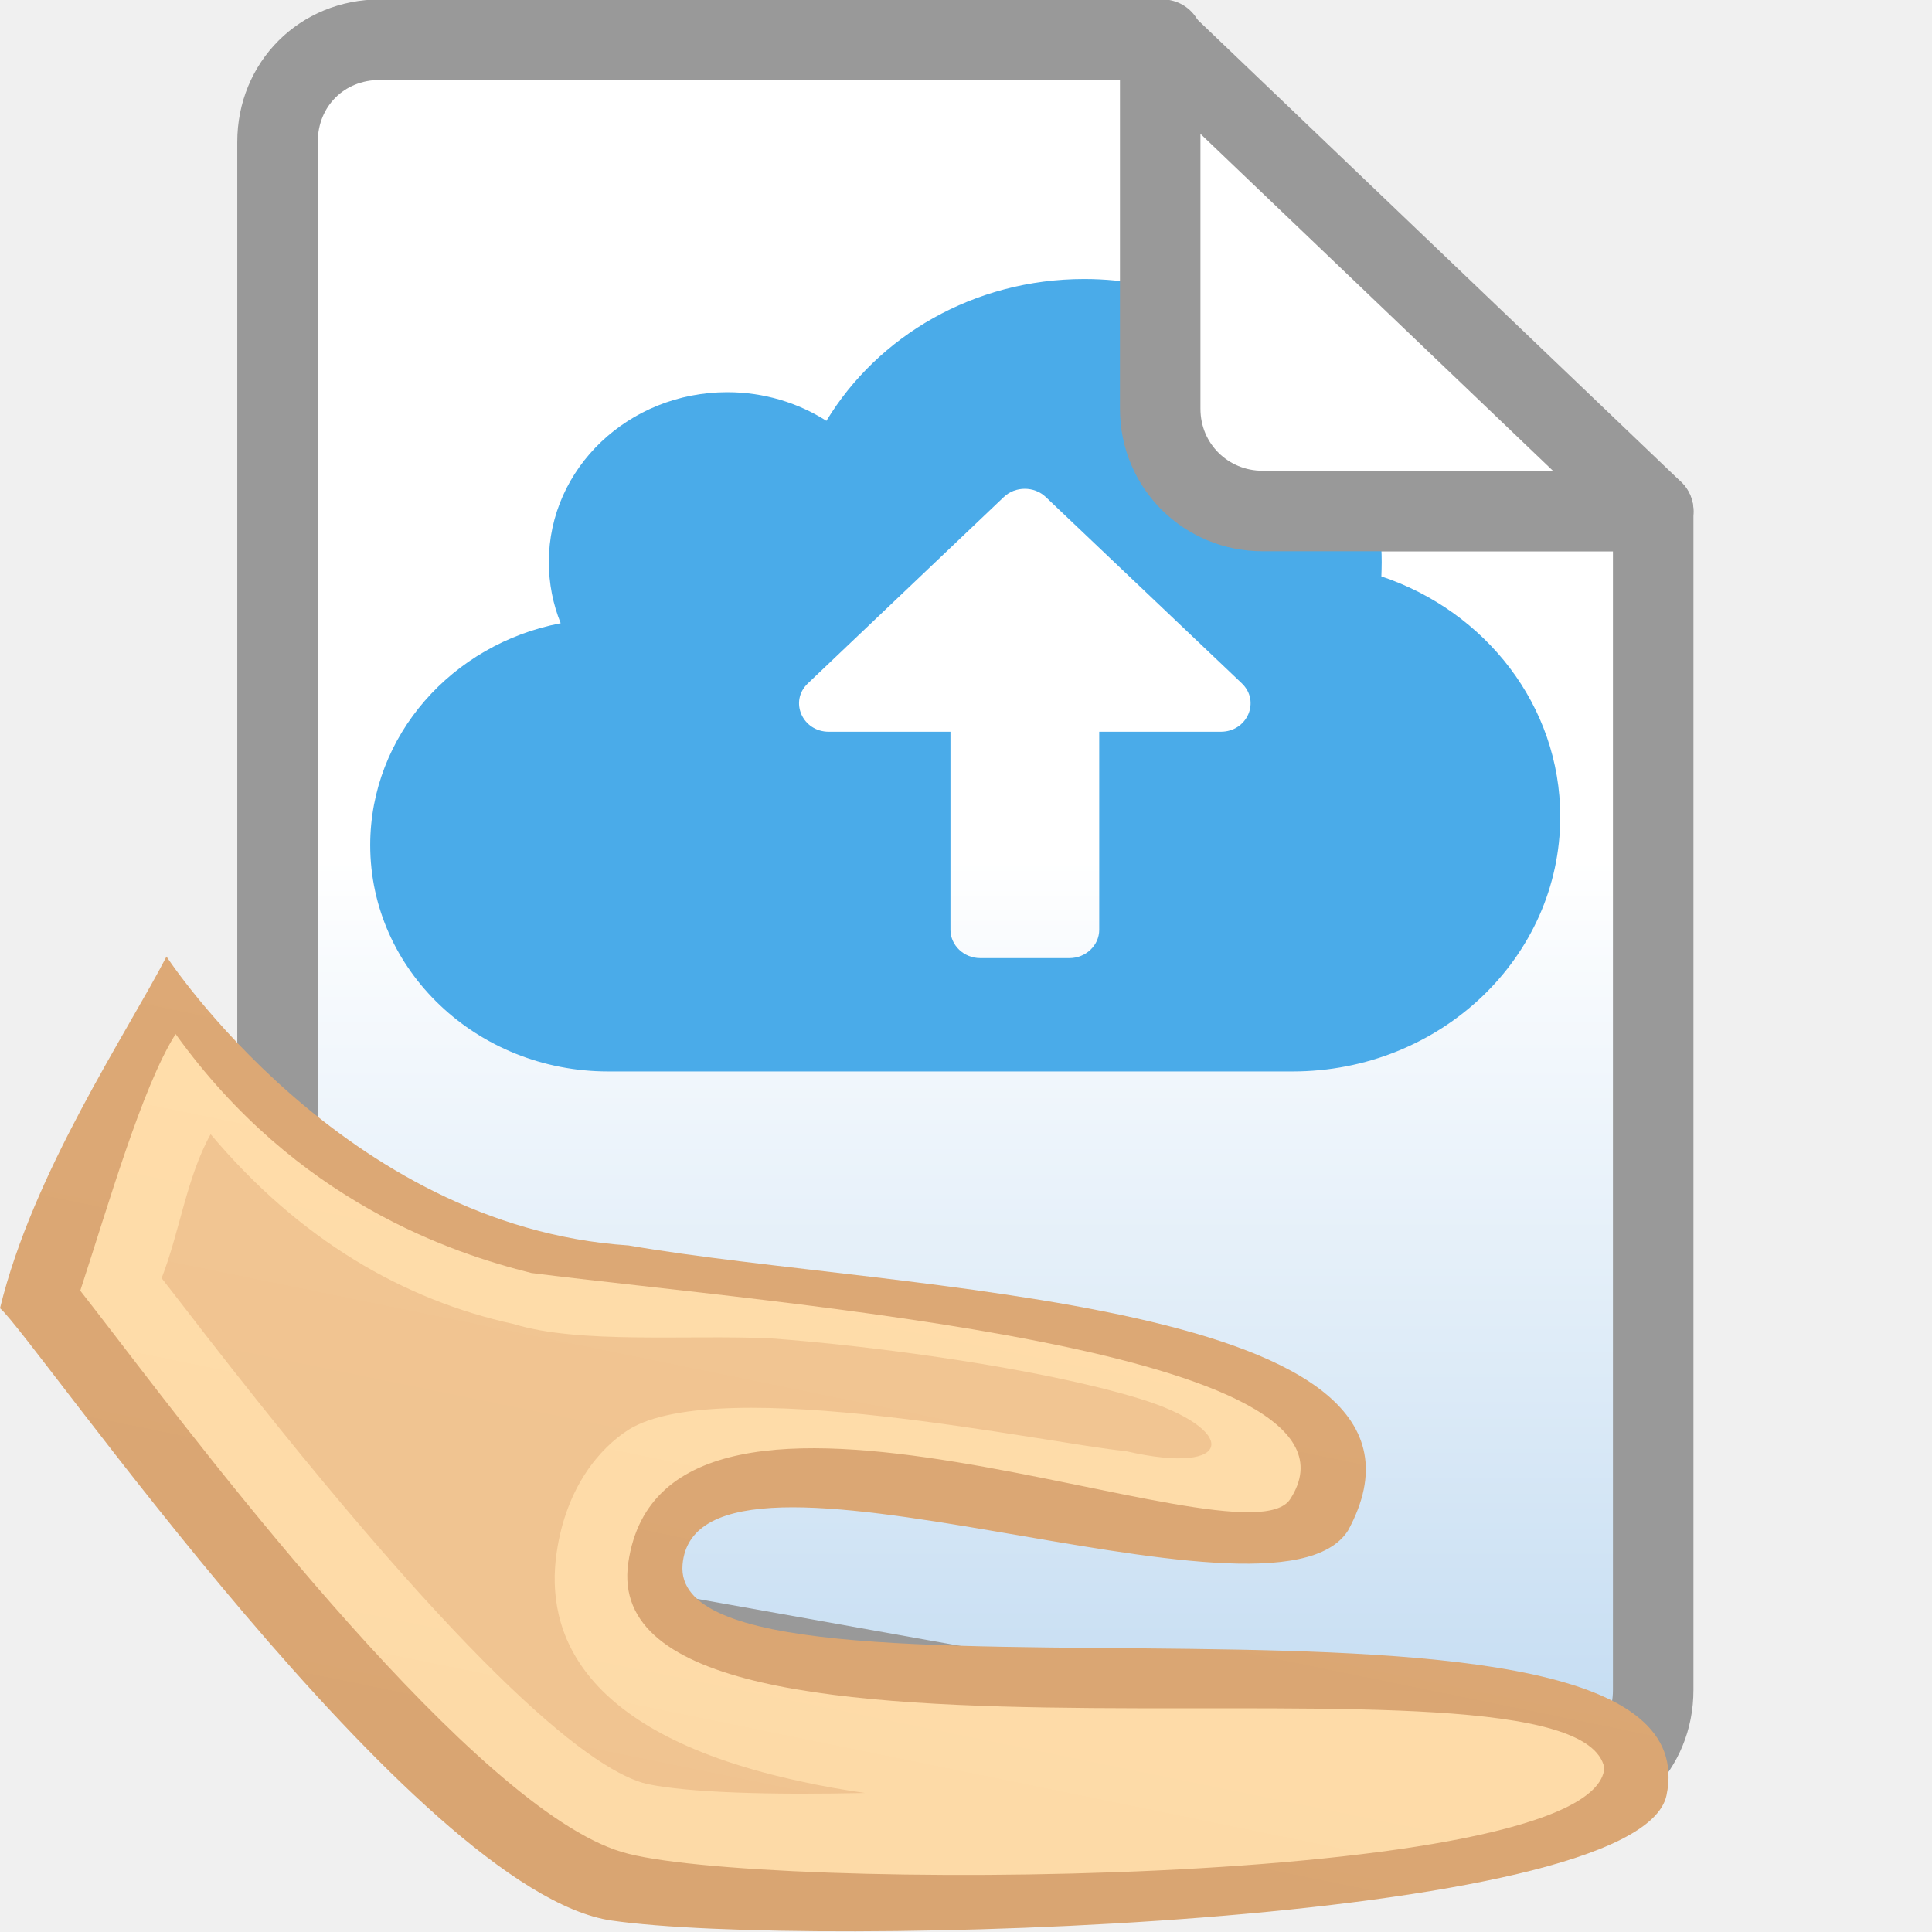
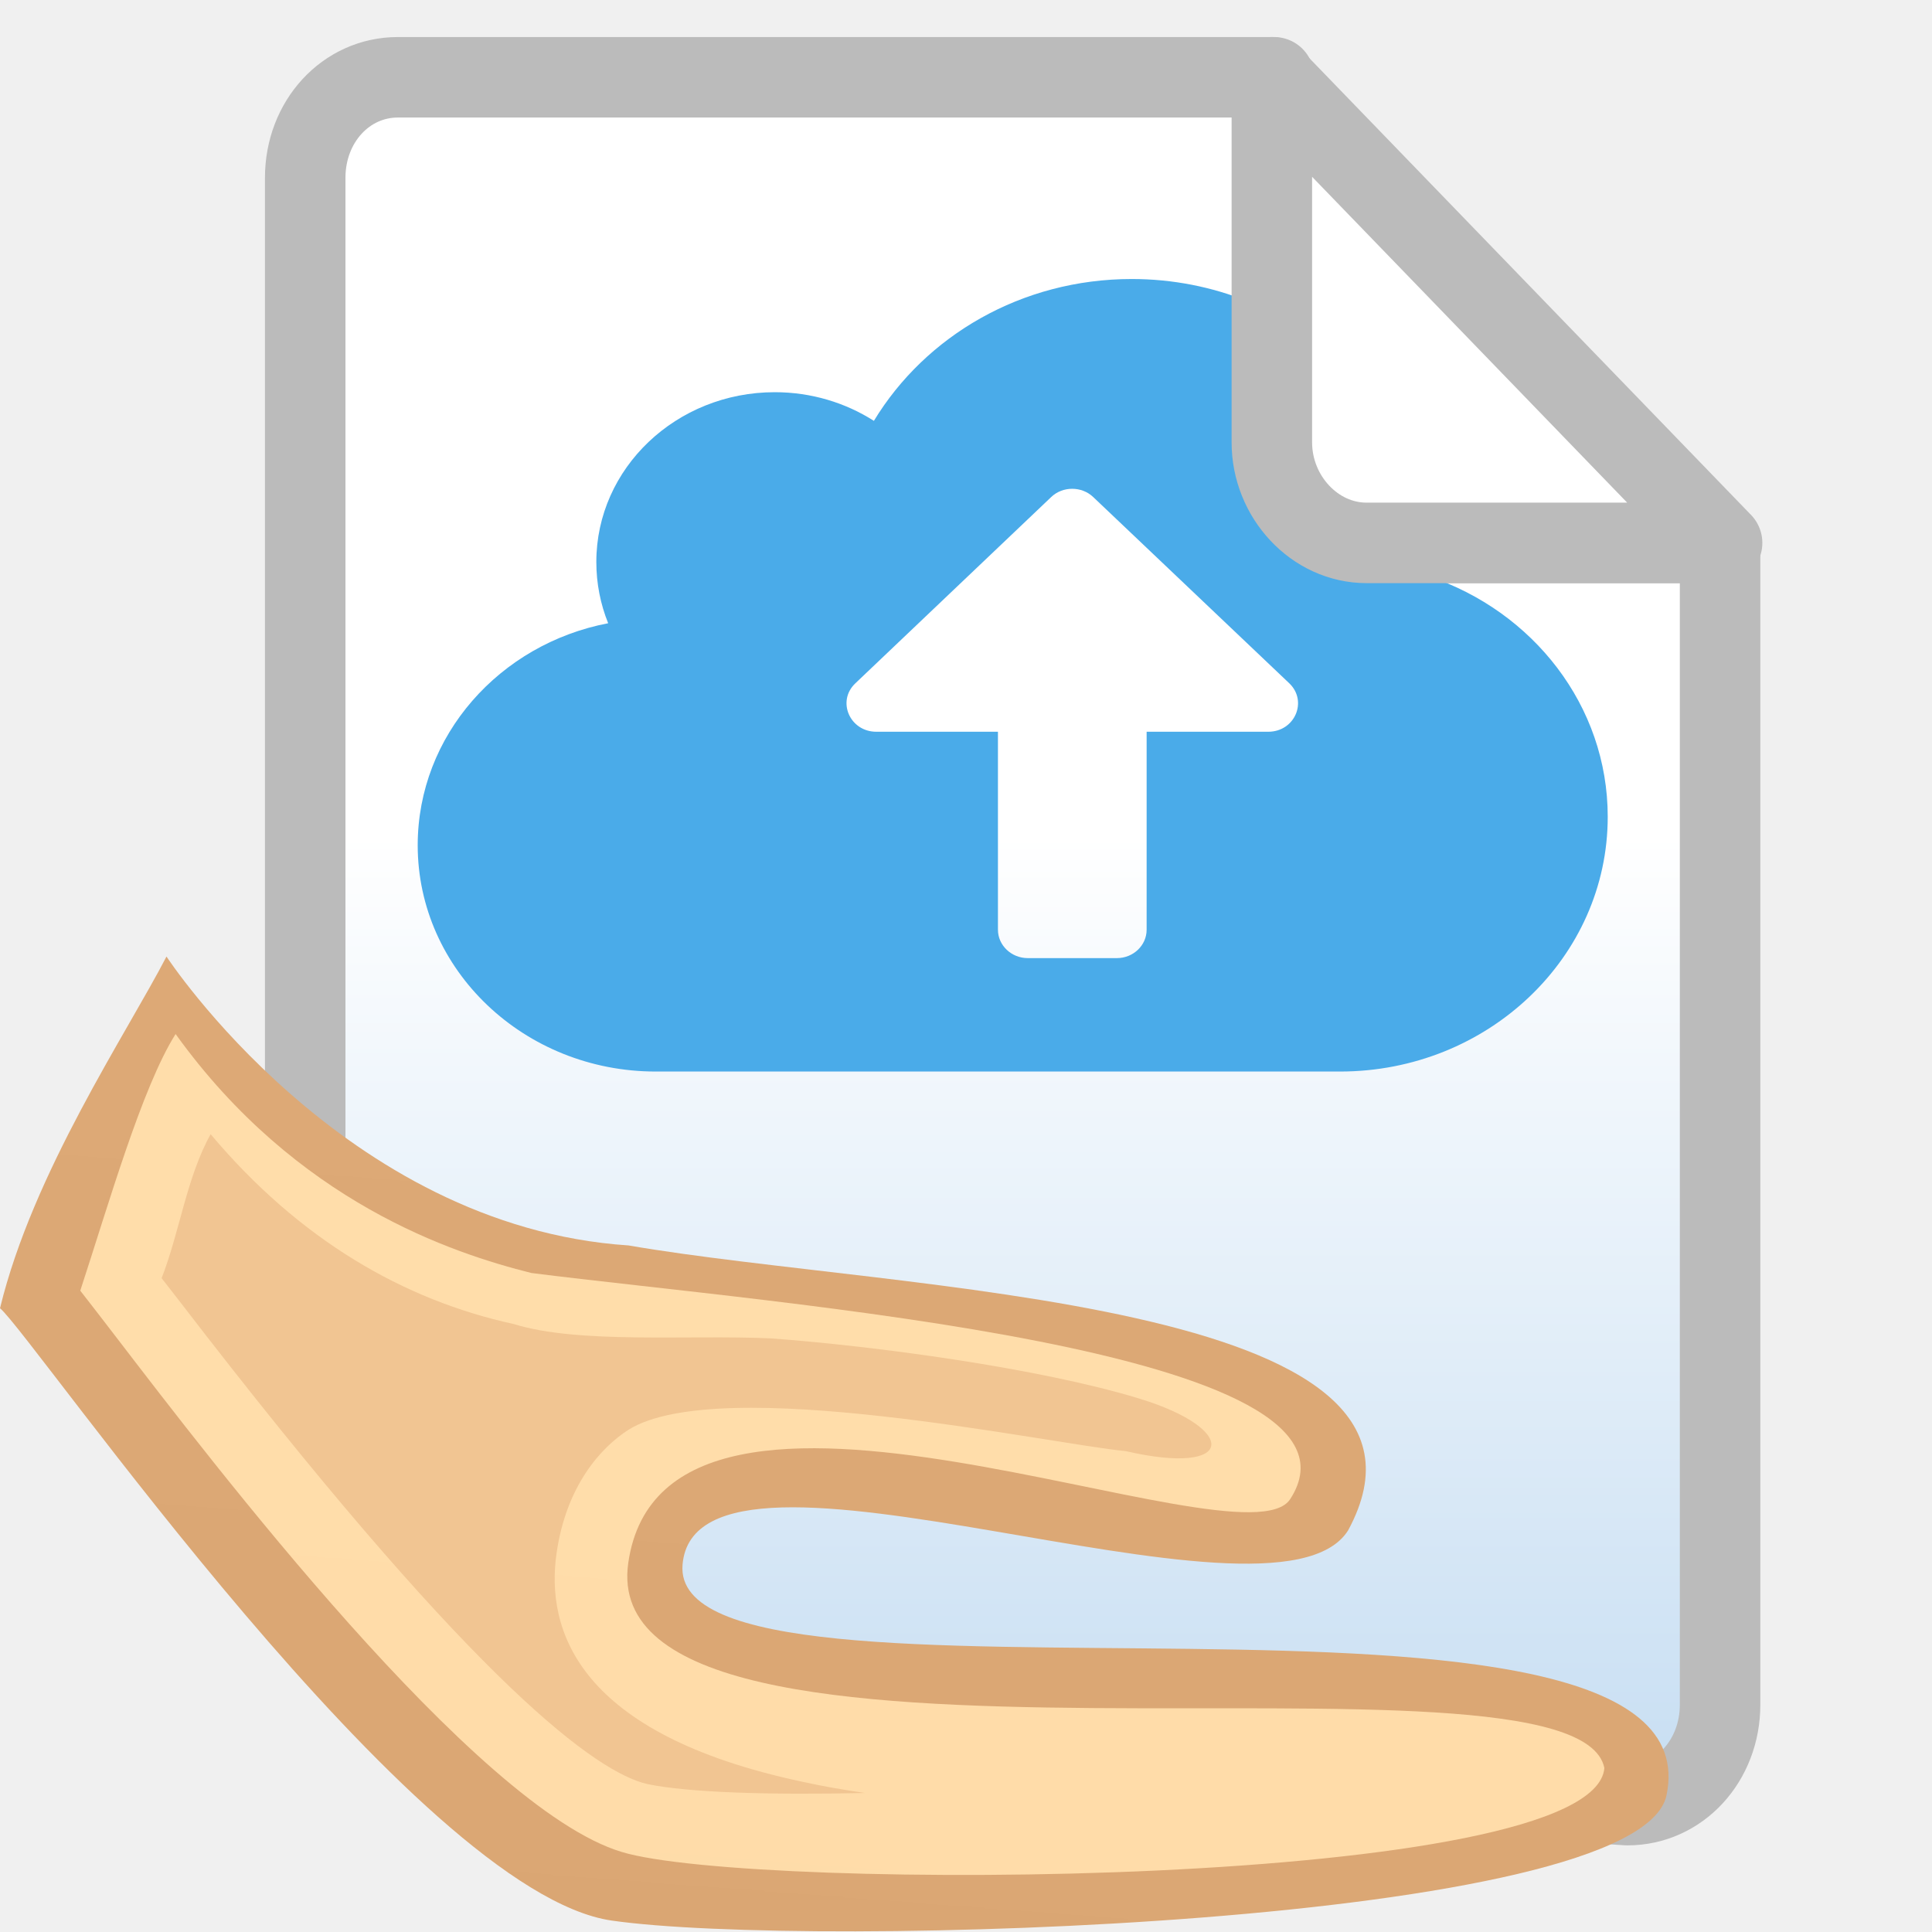
<svg xmlns="http://www.w3.org/2000/svg" version="1.1" id="svg20" x="0px" y="0px" width="24px" height="24px" viewBox="0 0 24 24" enable-background="new 0 0 24 24" xml:space="preserve">
  <g id="g18" transform="translate(-14.14558)">
-     <linearGradient id="SVGID_1_" gradientUnits="userSpaceOnUse" x1="40.282" y1="14.342" x2="40.282" y2="2.084" gradientTransform="matrix(1 0 0 -1 -14.1455 25)">
+     <linearGradient id="SVGID_1_" gradientUnits="userSpaceOnUse" x1="54.429" y1="777.658" x2="54.429" y2="789.916" gradientTransform="matrix(1 0 0 1 -28.291 -767)">
      <stop offset="0" style="stop-color:#FFFFFF" />
      <stop offset="1" style="stop-color:#BDD8F0" />
    </linearGradient>
-     <path fill="url(#SVGID_1_)" stroke="#999999" stroke-linejoin="round" stroke-miterlimit="10" d="M29.858,6.348   c-0.722,0-1.271-0.552-1.271-1.271V0.493h-9.722c-0.72,0-1.272,0.552-1.272,1.271v17.673l15.818,2.83   c0.719,0,1.271-0.552,1.271-1.271V6.348H29.858z" />
+     <path display="none" fill="url(#SVGID_1_)" stroke="#999999" stroke-linejoin="round" stroke-miterlimit="10" d="M29.858,6.348   c-0.723,0-1.271-0.552-1.271-1.271V0.493h-9.722c-0.72,0-1.272,0.552-1.272,1.271v17.673l15.818,2.83   c0.719,0,1.271-0.553,1.271-1.271V6.348H29.858z" />
+     <linearGradient id="path4_1_" gradientUnits="userSpaceOnUse" x1="26.726" y1="10.365" x2="26.726" y2="24.445">
+       <stop offset="0" style="stop-color:#FFFFFF" />
+       <stop offset="1" style="stop-color:#BDD8F0" />
+     </linearGradient>
+     <path id="path4" fill="url(#path4_1_)" stroke="#BBBBBB" stroke-linecap="round" stroke-linejoin="round" stroke-miterlimit="10" d="   M31.122,6.744c-0.646,0-1.15-0.552-1.15-1.248V0.96H19.089c-0.648,0-1.152,0.552-1.152,1.248v16.968   c0,0.696,1.964,2.344,2.612,2.344l13.812,0.904c0.647,0,1.152-0.552,1.152-1.248V6.744H31.122z" />
    <g id="g18_1_" transform="translate(-14.14558)">
-       <path id="path3888" fill="#4AABE9" d="M35.256,7.742c-0.095-0.236-0.147-0.492-0.147-0.761    c0-1.165,0.993-2.109,2.217-2.109c0.455,0,0.88,0.132,1.231,0.356c0.639-1.055,1.834-1.762,3.203-1.762    c2.042,0,3.695,1.573,3.695,3.516c0,0.06-0.002,0.118-0.004,0.178c1.293,0.433,2.222,1.606,2.222,2.986    c0,1.747-1.489,3.164-3.326,3.164h-8.5c-1.633,0-2.957-1.258-2.957-2.812C32.891,9.136,33.908,8,35.256,7.742z M38.587,9.09h1.511    v2.46c0,0.193,0.167,0.352,0.37,0.352h1.108c0.203,0,0.37-0.158,0.37-0.352V9.09h1.51c0.33,0,0.494-0.378,0.262-0.601    l-2.436-2.315c-0.143-0.136-0.379-0.136-0.521,0L38.326,8.49C38.093,8.712,38.259,9.09,38.587,9.09z" />
+       <path id="path3888" fill="#4AABE9" d="M35.846,7.742c-0.095-0.236-0.147-0.492-0.147-0.761    c0-1.165,0.993-2.109,2.217-2.109c0.455,0,0.88,0.132,1.231,0.356c0.64-1.055,1.834-1.762,3.203-1.762    c2.042,0,3.695,1.573,3.695,3.516c0,0.06-0.002,0.118-0.004,0.178c1.293,0.433,2.222,1.606,2.222,2.986    c0,1.747-1.489,3.165-3.326,3.165h-8.5c-1.633,0-2.957-1.259-2.957-2.812C33.481,9.136,34.498,8,35.846,7.742z M39.177,9.09h1.511    v2.46c0,0.193,0.167,0.352,0.37,0.352h1.108c0.203,0,0.369-0.158,0.369-0.352V9.09h1.511c0.329,0,0.493-0.378,0.262-0.601    l-2.437-2.315c-0.143-0.136-0.379-0.136-0.521,0L38.915,8.49C38.683,8.712,38.849,9.09,39.177,9.09z" />
    </g>
-     <path fill="#FFFFFF" stroke="#999999" stroke-linecap="round" stroke-linejoin="round" stroke-miterlimit="10" d="M29.829,6.348   h4.854l-6.125-5.855v4.584C28.558,5.796,29.134,6.348,29.829,6.348z" />
+     <path id="path2" fill="#FFFFFF" stroke="#BBBBBB" stroke-linecap="round" stroke-linejoin="round" stroke-miterlimit="10" d="   M31.122,6.744h4.416L29.945,0.96v4.536C29.945,6.168,30.474,6.744,31.122,6.744z" />
    <g id="g14799" transform="matrix(3.70587,0.5406279,-0.5406279,3.70587,22.49475,9.922301)">
      <g id="raw_1_">
        <g id="assign_24">
-           <linearGradient id="path10534_1_" gradientUnits="userSpaceOnUse" x1="-26.924" y1="139.097" x2="-26.924" y2="151.813" gradientTransform="matrix(3.359 0.2175 -0.2175 3.359 121.4522 -460.6576)">
+           <linearGradient id="path10534_1_" gradientUnits="userSpaceOnUse" x1="-70.119" y1="73.525" x2="-70.119" y2="60.81" gradientTransform="matrix(12.5656 -1.0099 -1.0099 -12.5656 956.3417 853.8021)">
            <stop offset="0" style="stop-color:#DDA976" />
+             <stop offset="0.062" style="stop-color:#D4A06D" />
+             <stop offset="0.264" style="stop-color:#BD8955" />
+             <stop offset="0.478" style="stop-color:#AC7844" />
+             <stop offset="0.712" style="stop-color:#A26E3A" />
            <stop offset="1" style="stop-color:#9F6B37" />
          </linearGradient>
          <path id="path10534" fill="url(#path10534_1_)" d="      M0.401,2.509C0.368,1.97,2.381,2.5,2.569,2.078C2.872,1.255,0.97,1.511,0.071,1.487C-0.875,1.562-1.584,0.76-1.584,0.76      c-0.094,0.272-0.335,0.773-0.378,1.234c0.125,0.078,1.644,1.718,2.301,1.717C0.998,3.71,3.713,3.236,3.741,2.795      C3.796,1.917,0.438,3.095,0.401,2.509z" />
-           <linearGradient id="path10541_1_" gradientUnits="userSpaceOnUse" x1="-26.906" y1="139.175" x2="-26.906" y2="149.828" gradientTransform="matrix(3.359 0.2175 -0.2175 3.359 121.4522 -460.6576)">
+           <linearGradient id="path10541_1_" gradientUnits="userSpaceOnUse" x1="-70.121" y1="73.504" x2="-70.121" y2="62.851" gradientTransform="matrix(12.5656 -1.0099 -1.0099 -12.5656 956.3417 853.8021)">
            <stop offset="0" style="stop-color:#FFDDAA" />
            <stop offset="1" style="stop-color:#E3B17E" />
          </linearGradient>
          <path id="path10541" fill="url(#path10541_1_)" d="      M-1.56,2.04c-0.063-0.061-0.11-0.107-0.147-0.142c0.051-0.293,0.105-0.697,0.19-0.888c0.478,0.495,1.016,0.587,1.282,0.614      c0.817-0.015,2.847-0.161,2.599,0.379C2.244,2.264,0.22,1.668,0.222,2.529c0.002,0.852,3.142-0.242,3.302,0.206      c0.025,0.404-2.74,0.814-3.185,0.746C-0.162,3.407-1.203,2.387-1.56,2.04z" />
-           <linearGradient id="path10548_1_" gradientUnits="userSpaceOnUse" x1="-27.06" y1="139.251" x2="-27.06" y2="147.775" gradientTransform="matrix(3.359 0.2175 -0.2175 3.359 121.4522 -460.6576)">
+           <linearGradient id="path10548_1_" gradientUnits="userSpaceOnUse" x1="-70.172" y1="73.491" x2="-70.172" y2="64.968" gradientTransform="matrix(12.5656 -1.0099 -1.0099 -12.5656 956.3417 853.8021)">
            <stop offset="0" style="stop-color:#F1C592" />
            <stop offset="1" style="stop-color:#E1AF7C" />
          </linearGradient>
          <path id="path10548" fill="url(#path10548_1_)" d="      M0.374,3.244C0.185,3.216-0.271,2.958-1.371,1.89l-0.075-0.072c0.037-0.159,0.034-0.344,0.092-0.496      C-1.012,1.626-0.641,1.774-0.268,1.8c0.224,0.035,0.578-0.049,0.85-0.076C0.928,1.699,1.478,1.693,1.82,1.745      c0.343,0.052,0.355,0.21-0.019,0.179C1.549,1.937,0.432,1.861,0.159,2.092C0.075,2.165-0.018,2.307-0.018,2.53      c0,0.262,0.159,0.585,0.915,0.634c0.068,0.005,0.139,0.007,0.212,0.007c-0.314,0.053-0.58,0.083-0.716,0.075L0.374,3.244z" />
        </g>
      </g>
    </g>
  </g>
  <g id="layer1">
</g>
</svg>
